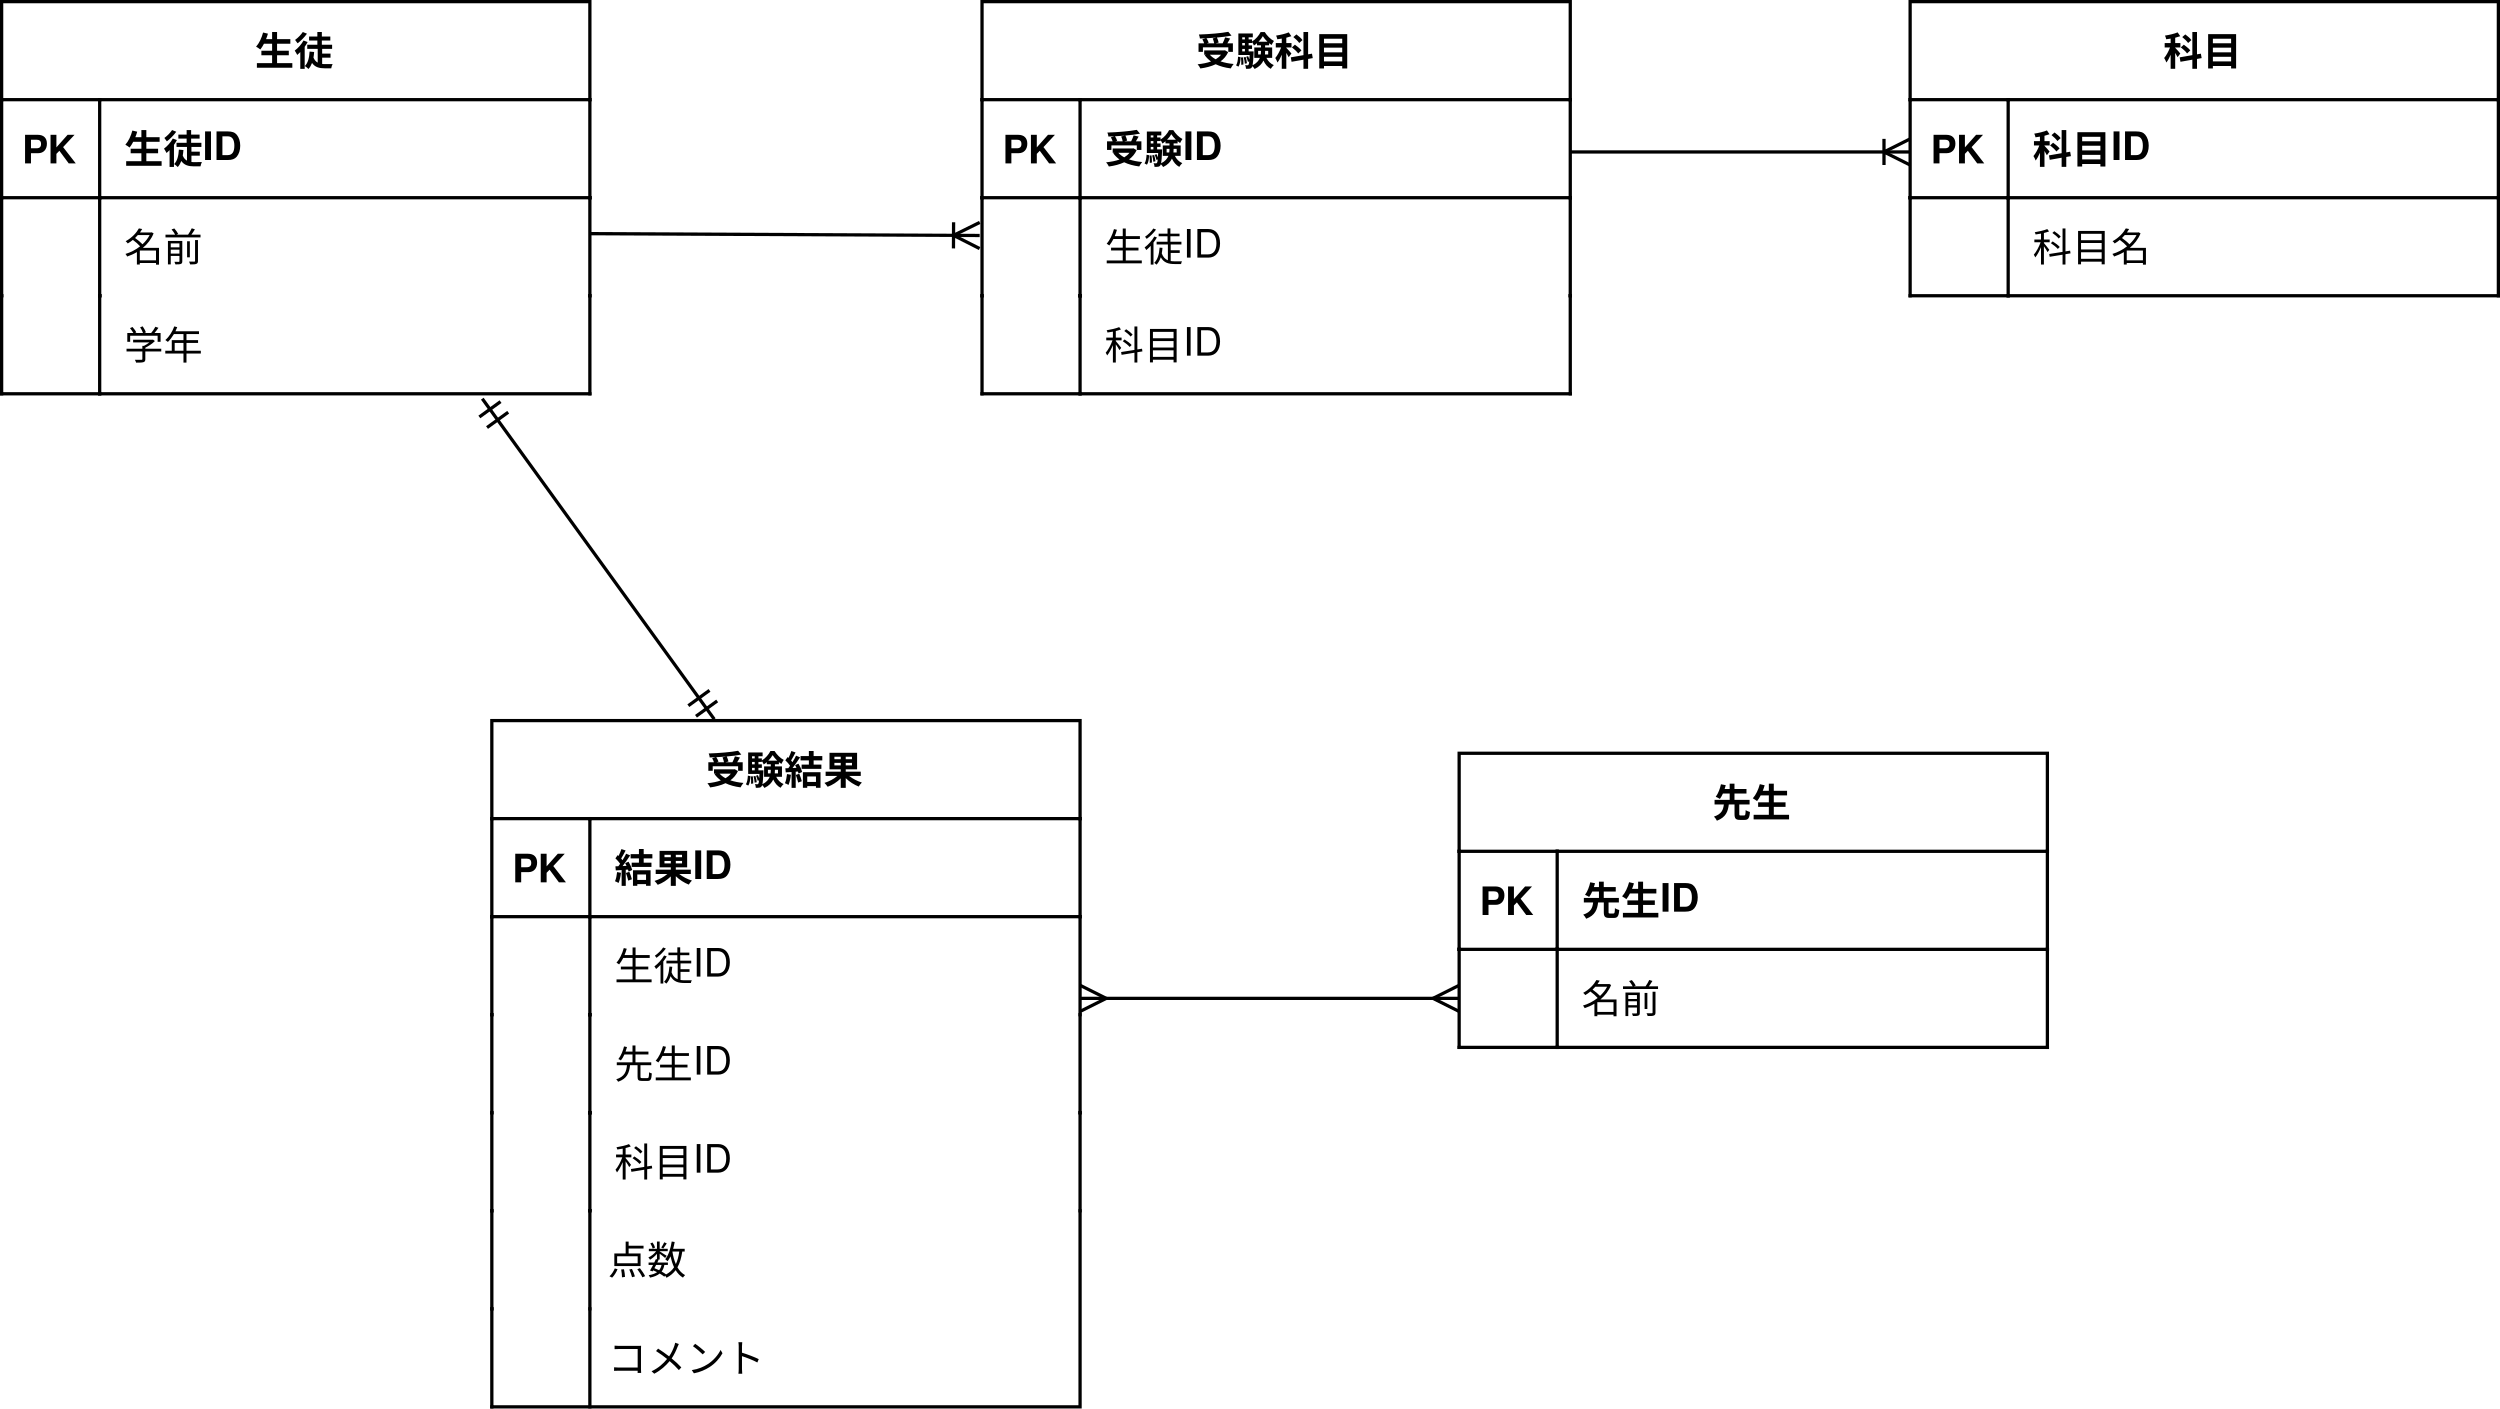
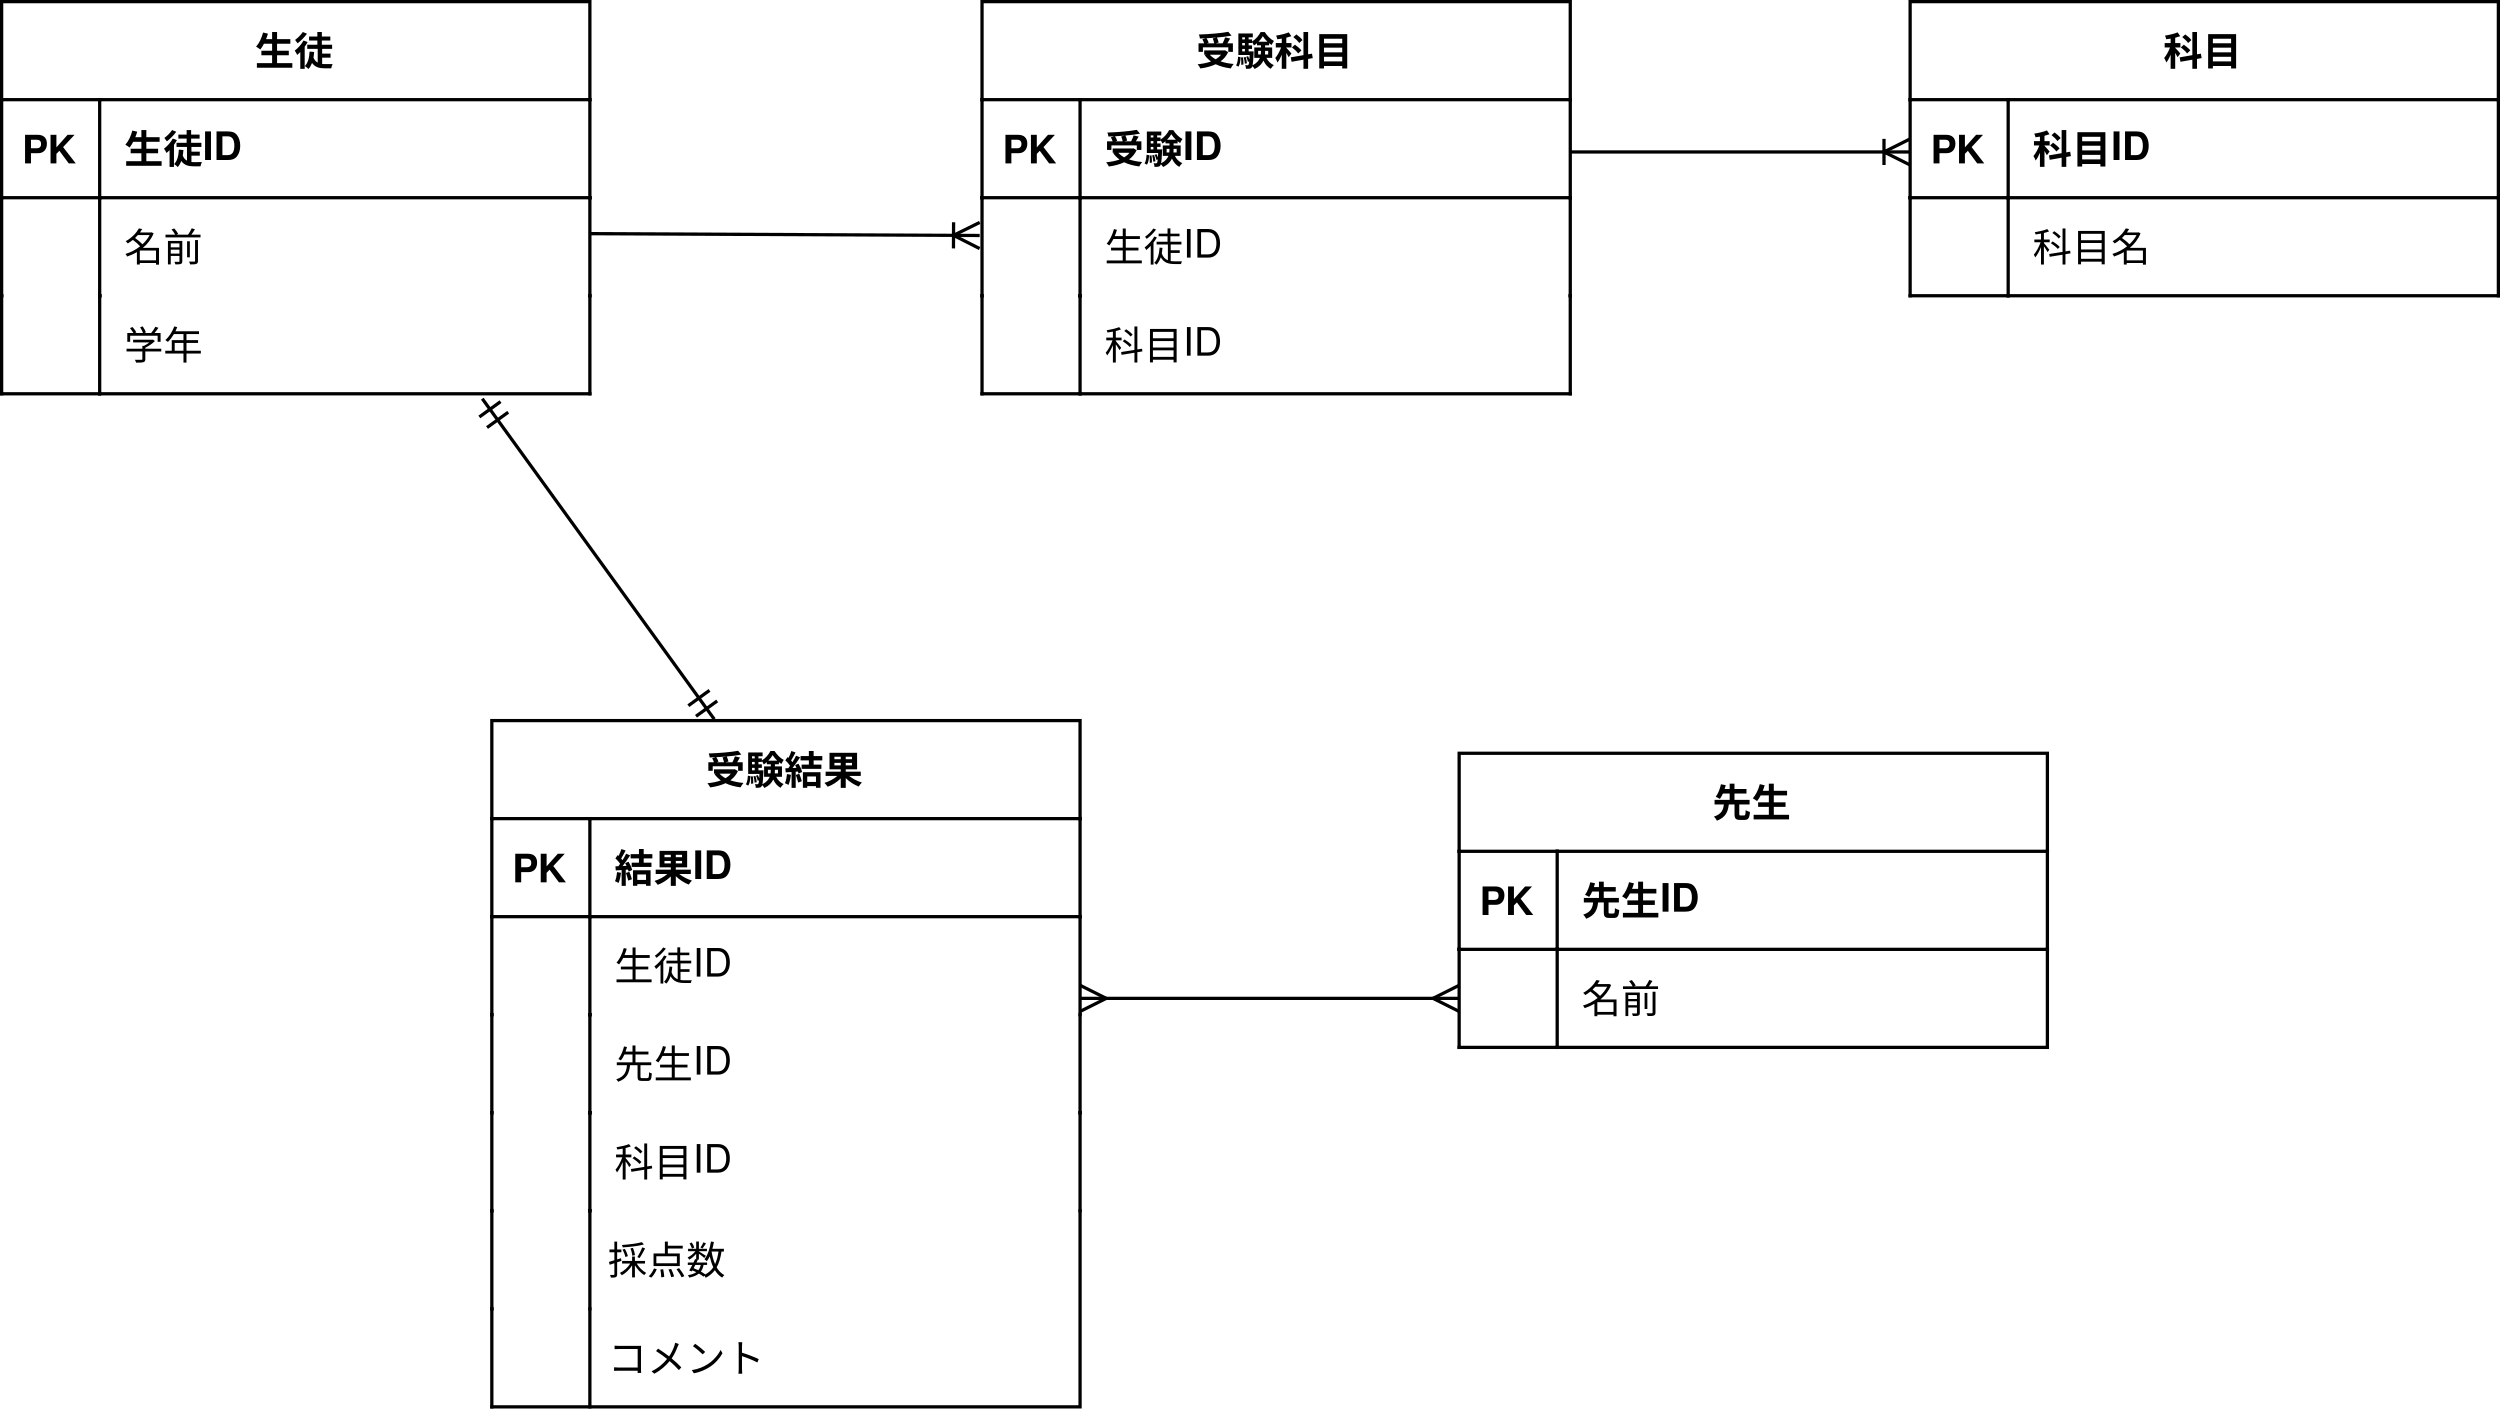
- <svg xmlns="http://www.w3.org/2000/svg" host="65bd71144e" version="1.1" width="765px" height="431px" viewBox="-0.5 -0.5 765 431" content="&lt;mxfile&gt;&lt;diagram id=&quot;rTqVLKV2QJE_o8dWdOVn&quot; name=&quot;ページ1&quot;&gt;7V1tb6M4EP41/ngRYF4/Jmm6d7qubtVd6e4+eoOboCM4Im6b7K8/m5h3kpqUkuJQRRUejAPzjB/PjG0C4Hyz/xKj7for8XEIDM3fA3gHDMOCFvvPBQch4CUuWMWBfxTpueB78AsLoSakz4GPd6WKlJCQBtuycEmiCC9pSYbimLyWqz2RsPytW7TCNcH3JQrr0r8Dn66PUtdwcvnvOFit02/Wbe94ZoPSyuJJdmvkk9eCCC4AnMeE0OPRZj/HIdddqpfjdfcnzmY3FuOIylwg9P6CwmfxbGDhAM8E3j1YWGC2AJ6osqOH9PHZTW/5IUU/uWi2oyimAiWoMQHTO0VBhGMm0JNyGKLtLkiqHyXrIPQf0IE807ShtDR7CvbYfzyCxOsyvB5YY7zIG39ijX8XN8NPozBYRex4yR6Zf+Msxjt2Lw9oR0WNulKEnl5wTPG+IBJK+oLJBtP4wKqIs1DgdUgNUZRfc/h1V8jWRehToJEwuVXWdI4KOxDANIME6yCdheSRW9RsTeLgFwciFIorwpSUX4NNiCJmqsiviGYk6ZqJuoMwnJOQcCwjEuEanLySH5PtDxSvMBWCLQkimjyyNWMfpoS5NrGAxe51zsp6XmYfXj2mcxLtaMzMhreBGXqvmCM4o2QrGg3xU9p+LFTMj38SSsnmJNaGNNaHMtZvYQs7gNasQfvtz5PgsqeiAQofGaWhaBUeoUgYDuVQNODVqMFMa1V1VvsXYZp7ChOSWge+j6NGLUNpLRfUCltqVTSWK6B1ayhkHBEhyiz8OfJ3Naiy+5RCz5Jgzz/uroxnyo/HurPdFi2DaPVwvNKuAG59AOAVCi12K6tTA5BqrlsLsEdqlqJmrRtqtnukZkce2n46MvaDtD15XralVawQL7sNvGwBTwPuHT9wPX7wyVm5a3hVZmFvZOE+WdjrkYXTkH/gNOxJ61ghGtb1OnaMfqd3YGon/rEHZqYaPCyPr8o8rDe4w3y8vQeeAxYemLrAgzxEmrIoSU9ipRmYLs6T9QASTIyWyX9ZKrCrlNNVc056C/f3psdUafzlXbUr5KH0uss8iESUlOYdac2rNPg2OMU1LlYjOdWxEag8Qhst3OmbpnXtw2i9zxyW0eCBf/roSUbtmR3fFKdnofqwJxx6AF1pDh/ng6/N4X1mwBrmiBXh8JucMz4xaVzOiCjM4eO8caKGpuhszIvJ2IOtC0JsmxfzOiBjOMZP3abFWmTOr5AWg/X4SZm0GLzJEAo2h1BDG367Sou1MAKVh2M4hlTdhlTtab3PtBhUNaSCNxlSQZmQKl8B9smpvQfsVaZys2mAb1qDMEvsYWEDbwG8+Xm6H2SstSEvBUpJLiiWCUVFyvFxiIvlCiOVe0JHoVxG8Klrb0gOAtmyMEmTPPV9DaGj17/Fjs5HtzFlRgGfMqY0B7rnR0rzN+l/mM3+R3mAuZ2YsoURKO2IjHuDuo0p29N6nzGlOcT9QlJqv8ktRGbTHiIVl1po7wVdaQ4fdxZdm8P7XGqRGph6HH6T+4+s5v1HLvu4GZmrwOHvBl1lDrcaEoIjh0tzePpMPDvZIa3rsqm+Tni9RYZtULxuyetdJV5vmL4b4Bx+D6CrzOt2Q35lboCpxk3ANfjuYp57Y6Ga1sYSGnCvIMn1HixROBXiDQNPTBFx8CoXl3GHJihPvXTM9rWR5EOW4FXnUUznsnmUS7jcfl+e5e0+3GAAO1rRobRFlMA3c8mjUIp5ggfOm8hbVsCfG8jPl9ingv3sDYriTkDxJYVdjS7S7+OR8ebPe3YVL24Y07gd9FfTsUv9FTYNCB+1ZNYZ/e9upzcdefyvML3p1H1tZaY3M1O+KXfbaXK3h5dG6Wp6s4URqOx+p0PDSOsdpcbb03qf05ueqjvJMzu+KU5P3+qt3CsSO4ZcZQZ3G8Z1kUCBSQIFJgcQTHVxkElct41tjCmV9ikV68KlqZdwu9uwfm1MqYD3pFSyvvWpUyquxPKGxG0+ume6wR04ugnFY+PIn/Jf02DFxSOD9Qf5iqJDcoLdyD/pOM0L//LCxEqLd/viybvUqzvZj7Bf+kGOs8rK9gOX3omXCmMcIhq84FLzZ+j6G7eSvJtaermb6ulCmbSJHXmOl1hclSNRa6i2i7naEE0op9bQJWO9xOyXLMqbI8CJ016Tdg47TWm3QH6fxhSgXTYFU7MuMwWz1pA58bwPswaJvW/v6vO/aRNNM8sWAC3jDRtISt9wHLBHSXKxw+ADo8oHjn6ZEUDDm6TvLc/bmlgfxwoSg34LVvD/EsN6lRjEiZwbJlB3itaR2MtF5oH3AT026Vi2KPMW9YlmiWLeHC8cCoXh2ZruOBPN1fK/8gjCKkwuZCDDdJnKvPzPKrUMdW9iNXzxu42SFfOfujpWz38vDC7+Bw==&lt;/diagram&gt;&lt;/mxfile&gt;">
+ <svg xmlns="http://www.w3.org/2000/svg" host="65bd71144e" version="1.1" width="765px" height="431px" viewBox="-0.5 -0.5 765 431" content="&lt;mxfile&gt;&lt;diagram id=&quot;rTqVLKV2QJE_o8dWdOVn&quot; name=&quot;ページ1&quot;&gt;7V1tb6M4EP41/ngRYF4/Jmm6d7qubtVd6e4+eoOboCM4Im6b7K8/m5h3kpqUkuJQRRUejAPzjB/PjG0C4Hyz/xKj7for8XEIDM3fA3gHDMOCFvvPBQch4CUuWMWBfxTpueB78AsLoSakz4GPd6WKlJCQBtuycEmiCC9pSYbimLyWqz2RsPytW7TCNcH3JQrr0r8Dn66PUtdwcvnvOFit02/Wbe94ZoPSyuJJdmvkk9eCCC4AnMeE0OPRZj/HIdddqpfjdfcnzmY3FuOIylwg9P6CwmfxbGDhAM8E3j1YWGC2AJ6osqOH9PHZTW/5IUU/uWi2oyimAiWoMQHTO0VBhGMm0JNyGKLtLkiqHyXrIPQf0IE807ShtDR7CvbYfzyCxOsyvB5YY7zIG39ijX8XN8NPozBYRex4yR6Zf+Msxjt2Lw9oR0WNulKEnl5wTPG+IBJK+oLJBtP4wKqIs1DgdUgNUZRfc/h1V8jWRehToJEwuVXWdI4KOxDANIME6yCdheSRW9RsTeLgFwciFIorwpSUX4NNiCJmqsiviGYk6ZqJuoMwnJOQcCwjEuEanLySH5PtDxSvMBWCLQkimjyyNWMfpoS5NrGAxe51zsp6XmYfXj2mcxLtaMzMhreBGXqvmCM4o2QrGg3xU9p+LFTMj38SSsnmJNaGNNaHMtZvYQs7gNasQfvtz5PgsqeiAQofGaWhaBUeoUgYDuVQNODVqMFMa1V1VvsXYZp7ChOSWge+j6NGLUNpLRfUCltqVTSWK6B1ayhkHBEhyiz8OfJ3Naiy+5RCz5Jgzz/uroxnyo/HurPdFi2DaPVwvNKuAG59AOAVCi12K6tTA5BqrlsLsEdqlqJmrRtqtnukZkce2n46MvaDtD15XralVawQL7sNvGwBTwPuHT9wPX7wyVm5a3hVZmFvZOE+WdjrkYXTkH/gNOxJ61ghGtb1OnaMfqd3YGon/rEHZqYaPCyPr8o8rDe4w3y8vQeeAxYemLrAgzxEmrIoSU9ipRmYLs6T9QASTIyWyX9ZKrCrlNNVc056C/f3psdUafzlXbUr5KH0uss8iESUlOYdac2rNPg2OMU1LlYjOdWxEag8Qhst3OmbpnXtw2i9zxyW0eCBf/roSUbtmR3fFKdnofqwJxx6AF1pDh/ng6/N4X1mwBrmiBXh8JucMz4xaVzOiCjM4eO8caKGpuhszIvJ2IOtC0JsmxfzOiBjOMZP3abFWmTOr5AWg/X4SZm0GLzJEAo2h1BDG367Sou1MAKVh2M4hlTdhlTtab3PtBhUNaSCNxlSQZmQKl8B9smpvQfsVaZys2mAb1qDMEvsYWEDbwG8+Xm6H2SstSEvBUpJLiiWCUVFyvFxiIvlCiOVe0JHoVxG8Klrb0gOAtmyMEmTPPV9DaGj17/Fjs5HtzFlRgGfMqY0B7rnR0rzN+l/mM3+R3mAuZ2YsoURKO2IjHuDuo0p29N6nzGlOcT9QlJqv8ktRGbTHiIVl1po7wVdaQ4fdxZdm8P7XGqRGph6HH6T+4+s5v1HLvu4GZmrwOHvBl1lDrcaEoIjh0tzePpMPDvZIa3rsqm+Tni9RYZtULxuyetdJV5vmL4b4Bx+D6CrzOt202ZTG7gLME2swDX4BmOefmPRmtbGGBqgr4DJVR8sUTgV4g3DT8wScfwqF5ehhyYoz750TPi1weRDVuFVp1JM57KplEvo3H5fquXtbtxgADta0aG0RZTAN3PJo1CKeYIKzpvIW1bAnxvIT5nYp+L97CWK4k5A8T2FXQ0w0q/kkXHozzt3FUduGDO5HfRX07FL/RU2jQkftWrWGV3wbmc4HXn8rzDD6dTdbWVmODNTvimP22nyuIeXSelqhrOFEajsgadDw0jrHWXH29N6nzOcnqqbyTM7vilOT1/srdxbEjuGXGUGdxvG9bkBphpYwCSBApMDmKRUkoNM4rptbGNMqbRPqVgXrk69hNvdhiVsY0oFvCelkvWtT51ScSVWOCRu89E90w3uwNFNKB4bR/6U/6AGKy4eGaw/yFcUHZIT7Eb+ScdpXviXFyZWWrzbF0/epV7dyX6E/dJvcpxVVrYluPRavFQY4xDR4AWXmj9D19+4leTd1NLL3VRP18qkTezIc7zE4qociVpDtY3M1YZoQjm1hi4Z6yUmwGRR3hwBTpz2mrRz2GlKuwXy+zSmAO2yKZiadZkpmLWGzInnfZg1SGx/e1ef/02baJpZtgBoGW/YQFL6huOAPUqSix0GHxhVPnD0y4wAGt4kfXV53tbE+jhWkBj0W7CC/5cY1qvEIE7k3DCBulO0jsReLjIPvA/osUnHskWZt6hPNEsU8+Z44VAoDM/WdMeZaK6W/5VHEFZhciEDGabLVOblf1apZah7E6vhi99tlKyY/9rVsXr+k2Fw8T8=&lt;/diagram&gt;&lt;/mxfile&gt;">
  <defs>
    <clipPath id="mx-clip-0-30-30-30-0">
      <rect x="0" y="30" width="30" height="30" />
    </clipPath>
    <clipPath id="mx-clip-36-30-144-30-0">
      <rect x="36" y="30" width="144" height="30" />
    </clipPath>
    <clipPath id="mx-clip-36-60-144-30-0">
      <rect x="36" y="60" width="144" height="30" />
    </clipPath>
    <clipPath id="mx-clip-36-90-144-30-0">
      <rect x="36" y="90" width="144" height="30" />
    </clipPath>
    <clipPath id="mx-clip-300-30-30-30-0">
      <rect x="300" y="30" width="30" height="30" />
    </clipPath>
    <clipPath id="mx-clip-336-30-144-30-0">
      <rect x="336" y="30" width="144" height="30" />
    </clipPath>
    <clipPath id="mx-clip-336-60-144-30-0">
      <rect x="336" y="60" width="144" height="30" />
    </clipPath>
    <clipPath id="mx-clip-336-90-144-30-0">
      <rect x="336" y="90" width="144" height="30" />
    </clipPath>
    <clipPath id="mx-clip-584-30-30-30-0">
      <rect x="584" y="30" width="30" height="30" />
    </clipPath>
    <clipPath id="mx-clip-620-30-144-30-0">
      <rect x="620" y="30" width="144" height="30" />
    </clipPath>
    <clipPath id="mx-clip-620-60-144-30-0">
      <rect x="620" y="60" width="144" height="30" />
    </clipPath>
    <clipPath id="mx-clip-150-250-30-30-0">
      <rect x="150" y="250" width="30" height="30" />
    </clipPath>
    <clipPath id="mx-clip-186-250-144-30-0">
      <rect x="186" y="250" width="144" height="30" />
    </clipPath>
    <clipPath id="mx-clip-186-280-144-30-0">
      <rect x="186" y="280" width="144" height="30" />
    </clipPath>
    <clipPath id="mx-clip-186-310-144-30-0">
      <rect x="186" y="310" width="144" height="30" />
    </clipPath>
    <clipPath id="mx-clip-186-340-144-30-0">
      <rect x="186" y="340" width="144" height="30" />
    </clipPath>
    <clipPath id="mx-clip-446-260-30-30-0">
      <rect x="446" y="260" width="30" height="30" />
    </clipPath>
    <clipPath id="mx-clip-482-260-144-30-0">
      <rect x="482" y="260" width="144" height="30" />
    </clipPath>
    <clipPath id="mx-clip-482-290-144-30-0">
      <rect x="482" y="290" width="144" height="30" />
    </clipPath>
  </defs>
  <g>
    <path d="M 0 30 L 0 0 L 180 0 L 180 30" fill="rgb(255, 255, 255)" stroke="rgb(0, 0, 0)" stroke-miterlimit="10" pointer-events="all" />
    <path d="M 0 30 L 0 120 L 180 120 L 180 30" fill="none" stroke="rgb(0, 0, 0)" stroke-miterlimit="10" pointer-events="none" />
    <path d="M 0 30 L 180 30" fill="none" stroke="rgb(0, 0, 0)" stroke-miterlimit="10" pointer-events="none" />
    <path d="M 30 30 L 30 60 L 30 90 L 30 120" fill="none" stroke="rgb(0, 0, 0)" stroke-miterlimit="10" pointer-events="none" />
    <g fill="rgb(0, 0, 0)" font-family="Helvetica" font-weight="bold" pointer-events="none" text-anchor="middle" font-size="12px">
      <text x="89.5" y="19.5">
                生徒
            </text>
    </g>
    <path d="M 0 30 M 180 30 M 180 60 L 0 60" fill="none" stroke="rgb(0, 0, 0)" stroke-linecap="square" stroke-miterlimit="10" pointer-events="none" />
    <path d="M 0 30 M 30 30 M 30 60 M 0 60" fill="none" stroke="rgb(0, 0, 0)" stroke-linecap="square" stroke-miterlimit="10" pointer-events="none" />
    <g fill="rgb(0, 0, 0)" font-family="Helvetica" font-weight="bold" pointer-events="none" clip-path="url(#mx-clip-0-30-30-30-0)" text-anchor="middle" font-size="12px">
      <text x="14.5" y="49.5">
                PK
            </text>
    </g>
    <path d="M 30 30 M 180 30 M 180 60 M 30 60" fill="none" stroke="rgb(0, 0, 0)" stroke-linecap="square" stroke-miterlimit="10" pointer-events="none" />
    <g fill="rgb(0, 0, 0)" font-family="Helvetica" font-weight="bold" text-decoration="underline" pointer-events="none" clip-path="url(#mx-clip-36-30-144-30-0)" font-size="12px">
      <text x="37.5" y="49.5">
                生徒ID
            </text>
    </g>
    <path d="M 0 60 M 30 60 M 30 90 M 0 90" fill="none" stroke="rgb(0, 0, 0)" stroke-linecap="square" stroke-miterlimit="10" pointer-events="none" />
    <path d="M 30 60 M 180 60 M 180 90 M 30 90" fill="none" stroke="rgb(0, 0, 0)" stroke-linecap="square" stroke-miterlimit="10" pointer-events="none" />
    <g fill="rgb(0, 0, 0)" font-family="Helvetica" pointer-events="none" clip-path="url(#mx-clip-36-60-144-30-0)" font-size="12px">
      <text x="37.5" y="79.5">
                名前
            </text>
    </g>
    <path d="M 0 90 M 30 90 M 30 120 M 0 120" fill="none" stroke="rgb(0, 0, 0)" stroke-linecap="square" stroke-miterlimit="10" pointer-events="none" />
    <path d="M 30 90 M 180 90 M 180 120 M 30 120" fill="none" stroke="rgb(0, 0, 0)" stroke-linecap="square" stroke-miterlimit="10" pointer-events="none" />
    <g fill="rgb(0, 0, 0)" font-family="Helvetica" pointer-events="none" clip-path="url(#mx-clip-36-90-144-30-0)" font-size="12px">
      <text x="37.5" y="109.5">
                学年
            </text>
    </g>
    <path d="M 300 30 L 300 0 L 480 0 L 480 30" fill="rgb(255, 255, 255)" stroke="rgb(0, 0, 0)" stroke-miterlimit="10" pointer-events="none" />
    <path d="M 300 30 L 300 120 L 480 120 L 480 30" fill="none" stroke="rgb(0, 0, 0)" stroke-miterlimit="10" pointer-events="none" />
    <path d="M 300 30 L 480 30" fill="none" stroke="rgb(0, 0, 0)" stroke-miterlimit="10" pointer-events="none" />
    <path d="M 330 30 L 330 60 L 330 90 L 330 120" fill="none" stroke="rgb(0, 0, 0)" stroke-miterlimit="10" pointer-events="none" />
    <g fill="rgb(0, 0, 0)" font-family="Helvetica" font-weight="bold" pointer-events="none" text-anchor="middle" font-size="12px">
      <text x="389.5" y="19.5">
                受験科目
            </text>
    </g>
    <path d="M 300 30 M 480 30 M 480 60 L 300 60" fill="none" stroke="rgb(0, 0, 0)" stroke-linecap="square" stroke-miterlimit="10" pointer-events="none" />
    <path d="M 300 30 M 330 30 M 330 60 M 300 60" fill="none" stroke="rgb(0, 0, 0)" stroke-linecap="square" stroke-miterlimit="10" pointer-events="none" />
    <g fill="rgb(0, 0, 0)" font-family="Helvetica" font-weight="bold" pointer-events="none" clip-path="url(#mx-clip-300-30-30-30-0)" text-anchor="middle" font-size="12px">
      <text x="314.5" y="49.5">
                PK
            </text>
    </g>
    <path d="M 330 30 M 480 30 M 480 60 M 330 60" fill="none" stroke="rgb(0, 0, 0)" stroke-linecap="square" stroke-miterlimit="10" pointer-events="none" />
    <g fill="rgb(0, 0, 0)" font-family="Helvetica" font-weight="bold" text-decoration="underline" pointer-events="none" clip-path="url(#mx-clip-336-30-144-30-0)" font-size="12px">
      <text x="337.5" y="49.5">
                受験ID
            </text>
    </g>
    <path d="M 300 60 M 330 60 M 330 90 M 300 90" fill="none" stroke="rgb(0, 0, 0)" stroke-linecap="square" stroke-miterlimit="10" pointer-events="none" />
    <path d="M 330 60 M 480 60 M 480 90 M 330 90" fill="none" stroke="rgb(0, 0, 0)" stroke-linecap="square" stroke-miterlimit="10" pointer-events="none" />
    <g fill="rgb(0, 0, 0)" font-family="Helvetica" pointer-events="none" clip-path="url(#mx-clip-336-60-144-30-0)" font-size="12px">
      <text x="337.5" y="79.5">
                生徒ID
            </text>
    </g>
    <path d="M 300 90 M 330 90 M 330 120 M 300 120" fill="none" stroke="rgb(0, 0, 0)" stroke-linecap="square" stroke-miterlimit="10" pointer-events="none" />
    <path d="M 330 90 M 480 90 M 480 120 M 330 120" fill="none" stroke="rgb(0, 0, 0)" stroke-linecap="square" stroke-miterlimit="10" pointer-events="none" />
    <g fill="rgb(0, 0, 0)" font-family="Helvetica" pointer-events="none" clip-path="url(#mx-clip-336-90-144-30-0)" font-size="12px">
      <text x="337.5" y="109.5">
                科目ID
            </text>
    </g>
    <path d="M 584 30 L 584 0 L 764 0 L 764 30" fill="rgb(255, 255, 255)" stroke="rgb(0, 0, 0)" stroke-miterlimit="10" pointer-events="none" />
    <path d="M 584 30 L 584 90 L 764 90 L 764 30" fill="none" stroke="rgb(0, 0, 0)" stroke-miterlimit="10" pointer-events="none" />
    <path d="M 584 30 L 764 30" fill="none" stroke="rgb(0, 0, 0)" stroke-miterlimit="10" pointer-events="none" />
    <path d="M 614 30 L 614 60 L 614 90" fill="none" stroke="rgb(0, 0, 0)" stroke-miterlimit="10" pointer-events="none" />
    <g fill="rgb(0, 0, 0)" font-family="Helvetica" font-weight="bold" pointer-events="none" text-anchor="middle" font-size="12px">
      <text x="673.5" y="19.5">
                科目
            </text>
    </g>
    <path d="M 584 30 M 764 30 M 764 60 L 584 60" fill="none" stroke="rgb(0, 0, 0)" stroke-linecap="square" stroke-miterlimit="10" pointer-events="none" />
    <path d="M 584 30 M 614 30 M 614 60 M 584 60" fill="none" stroke="rgb(0, 0, 0)" stroke-linecap="square" stroke-miterlimit="10" pointer-events="none" />
    <g fill="rgb(0, 0, 0)" font-family="Helvetica" font-weight="bold" pointer-events="none" clip-path="url(#mx-clip-584-30-30-30-0)" text-anchor="middle" font-size="12px">
      <text x="598.5" y="49.5">
                PK
            </text>
    </g>
    <path d="M 614 30 M 764 30 M 764 60 M 614 60" fill="none" stroke="rgb(0, 0, 0)" stroke-linecap="square" stroke-miterlimit="10" pointer-events="none" />
    <g fill="rgb(0, 0, 0)" font-family="Helvetica" font-weight="bold" text-decoration="underline" pointer-events="none" clip-path="url(#mx-clip-620-30-144-30-0)" font-size="12px">
      <text x="621.5" y="49.5">
                科目ID
            </text>
    </g>
    <path d="M 584 60 M 614 60 M 614 90 M 584 90" fill="none" stroke="rgb(0, 0, 0)" stroke-linecap="square" stroke-miterlimit="10" pointer-events="none" />
    <path d="M 614 60 M 764 60 M 764 90 M 614 90" fill="none" stroke="rgb(0, 0, 0)" stroke-linecap="square" stroke-miterlimit="10" pointer-events="none" />
    <g fill="rgb(0, 0, 0)" font-family="Helvetica" pointer-events="none" clip-path="url(#mx-clip-620-60-144-30-0)" font-size="12px">
      <text x="621.5" y="79.5">
                科目名
            </text>
    </g>
    <path d="M 150 250 L 150 220 L 330 220 L 330 250" fill="rgb(255, 255, 255)" stroke="rgb(0, 0, 0)" stroke-miterlimit="10" pointer-events="none" />
    <path d="M 150 250 L 150 430 L 330 430 L 330 250" fill="none" stroke="rgb(0, 0, 0)" stroke-miterlimit="10" pointer-events="none" />
    <path d="M 150 250 L 330 250" fill="none" stroke="rgb(0, 0, 0)" stroke-miterlimit="10" pointer-events="none" />
    <path d="M 180 250 L 180 280 L 180 310 L 180 340 L 180 370" fill="none" stroke="rgb(0, 0, 0)" stroke-miterlimit="10" pointer-events="none" />
    <g fill="rgb(0, 0, 0)" font-family="Helvetica" font-weight="bold" pointer-events="none" text-anchor="middle" font-size="12px">
      <text x="239.5" y="239.5">
                受験結果
            </text>
    </g>
    <path d="M 150 250 M 330 250 M 330 280 L 150 280" fill="none" stroke="rgb(0, 0, 0)" stroke-linecap="square" stroke-miterlimit="10" pointer-events="none" />
    <path d="M 150 250 M 180 250 M 180 280 M 150 280" fill="none" stroke="rgb(0, 0, 0)" stroke-linecap="square" stroke-miterlimit="10" pointer-events="none" />
    <g fill="rgb(0, 0, 0)" font-family="Helvetica" font-weight="bold" pointer-events="none" clip-path="url(#mx-clip-150-250-30-30-0)" text-anchor="middle" font-size="12px">
      <text x="164.5" y="269.5">
                PK
            </text>
    </g>
    <path d="M 180 250 M 330 250 M 330 280 M 180 280" fill="none" stroke="rgb(0, 0, 0)" stroke-linecap="square" stroke-miterlimit="10" pointer-events="none" />
    <g fill="rgb(0, 0, 0)" font-family="Helvetica" font-weight="bold" text-decoration="underline" pointer-events="none" clip-path="url(#mx-clip-186-250-144-30-0)" font-size="12px">
      <text x="187.5" y="269.5">
                結果ID
            </text>
    </g>
    <path d="M 150 280 M 180 280 M 180 310 M 150 310" fill="none" stroke="rgb(0, 0, 0)" stroke-linecap="square" stroke-miterlimit="10" pointer-events="none" />
    <path d="M 180 280 M 330 280 M 330 310 M 180 310" fill="none" stroke="rgb(0, 0, 0)" stroke-width="0.1" stroke-linecap="square" stroke-miterlimit="10" pointer-events="none" />
    <g fill="rgb(0, 0, 0)" font-family="Helvetica" pointer-events="none" clip-path="url(#mx-clip-186-280-144-30-0)" font-size="12px">
      <text x="187.5" y="299.5">
                生徒ID
            </text>
    </g>
    <path d="M 150 310 M 180 310 M 180 340 M 150 340" fill="none" stroke="rgb(0, 0, 0)" stroke-linecap="square" stroke-miterlimit="10" pointer-events="none" />
    <path d="M 180 310 M 330 310 M 330 340 M 180 340" fill="none" stroke="rgb(0, 0, 0)" stroke-linecap="square" stroke-miterlimit="10" pointer-events="none" />
    <g fill="rgb(0, 0, 0)" font-family="Helvetica" pointer-events="none" clip-path="url(#mx-clip-186-310-144-30-0)" font-size="12px">
      <text x="187.5" y="329.5">
                先生ID
            </text>
    </g>
    <path d="M 150 340 M 180 340 M 180 370 M 150 370" fill="none" stroke="rgb(0, 0, 0)" stroke-linecap="square" stroke-miterlimit="10" pointer-events="none" />
    <path d="M 180 340 M 330 340 M 330 370 M 180 370" fill="none" stroke="rgb(0, 0, 0)" stroke-linecap="square" stroke-miterlimit="10" pointer-events="none" />
    <g fill="rgb(0, 0, 0)" font-family="Helvetica" pointer-events="none" clip-path="url(#mx-clip-186-340-144-30-0)" font-size="12px">
      <text x="187.5" y="359.5">
                科目ID
            </text>
    </g>
    <g fill="rgb(0, 0, 0)" font-family="Helvetica" pointer-events="none" font-size="12px">
      <text x="185.5" y="389.5">
-                 点数
+                 採点数
            </text>
    </g>
    <path d="M 150 370 M 180 370 L 180 400 M 150 400" fill="none" stroke="rgb(0, 0, 0)" stroke-linecap="square" stroke-miterlimit="10" pointer-events="none" />
    <path d="M 446 260 L 446 230 L 626 230 L 626 260" fill="rgb(255, 255, 255)" stroke="rgb(0, 0, 0)" stroke-miterlimit="10" pointer-events="none" />
    <path d="M 446 260 L 446 320 L 626 320 L 626 260" fill="none" stroke="rgb(0, 0, 0)" stroke-miterlimit="10" pointer-events="none" />
    <path d="M 446 260 L 626 260" fill="none" stroke="rgb(0, 0, 0)" stroke-miterlimit="10" pointer-events="none" />
    <path d="M 476 260 L 476 290 L 476 320" fill="none" stroke="rgb(0, 0, 0)" stroke-miterlimit="10" pointer-events="none" />
    <g fill="rgb(0, 0, 0)" font-family="Helvetica" font-weight="bold" pointer-events="none" text-anchor="middle" font-size="12px">
      <text x="535.5" y="249.5">
                先生
            </text>
    </g>
    <path d="M 446 260 M 626 260 M 626 290 L 446 290" fill="none" stroke="rgb(0, 0, 0)" stroke-linecap="square" stroke-miterlimit="10" pointer-events="none" />
    <path d="M 446 260 M 476 260 M 476 290 M 446 290" fill="none" stroke="rgb(0, 0, 0)" stroke-linecap="square" stroke-miterlimit="10" pointer-events="none" />
    <g fill="rgb(0, 0, 0)" font-family="Helvetica" font-weight="bold" pointer-events="none" clip-path="url(#mx-clip-446-260-30-30-0)" text-anchor="middle" font-size="12px">
      <text x="460.5" y="279.5">
                PK
            </text>
    </g>
    <path d="M 476 260 M 626 260 M 626 290 M 476 290" fill="none" stroke="rgb(0, 0, 0)" stroke-linecap="square" stroke-miterlimit="10" pointer-events="none" />
    <g fill="rgb(0, 0, 0)" font-family="Helvetica" font-weight="bold" text-decoration="underline" pointer-events="none" clip-path="url(#mx-clip-482-260-144-30-0)" font-size="12px">
      <text x="483.5" y="279.5">
                先生ID
            </text>
    </g>
    <path d="M 446 290 M 476 290 M 476 320 M 446 320" fill="none" stroke="rgb(0, 0, 0)" stroke-linecap="square" stroke-miterlimit="10" pointer-events="none" />
    <path d="M 476 290 M 626 290 M 626 320 M 476 320" fill="none" stroke="rgb(0, 0, 0)" stroke-linecap="square" stroke-miterlimit="10" pointer-events="none" />
    <g fill="rgb(0, 0, 0)" font-family="Helvetica" pointer-events="none" clip-path="url(#mx-clip-482-290-144-30-0)" font-size="12px">
      <text x="483.5" y="309.5">
                名前
            </text>
    </g>
    <g fill="rgb(0, 0, 0)" font-family="Helvetica" pointer-events="none" font-size="12px">
      <text x="185.5" y="419.5">
                コメント
            </text>
    </g>
    <path d="M 150 400 M 180 400 L 180 430 M 150 430" fill="none" stroke="rgb(0, 0, 0)" stroke-linecap="square" stroke-miterlimit="10" pointer-events="none" />
    <path d="M 480 46 L 584 46" fill="none" stroke="rgb(0, 0, 0)" stroke-miterlimit="10" pointer-events="none" />
    <path d="M 576 50 L 576 42 M 584 42 L 576 46 L 584 50" fill="none" stroke="rgb(0, 0, 0)" stroke-miterlimit="10" pointer-events="none" />
    <path d="M 330 305 L 446 305" fill="none" stroke="rgb(0, 0, 0)" stroke-miterlimit="10" pointer-events="none" />
    <path d="M 330 309 L 338 305 L 330 301" fill="none" stroke="rgb(0, 0, 0)" stroke-miterlimit="10" pointer-events="none" />
    <path d="M 446 301 L 438 305 L 446 309" fill="none" stroke="rgb(0, 0, 0)" stroke-miterlimit="10" pointer-events="none" />
    <path d="M 180 71 L 299.28 71.56" fill="none" stroke="rgb(0, 0, 0)" stroke-miterlimit="10" pointer-events="none" />
    <path d="M 291.26 75.52 L 291.3 67.52 M 299.3 67.56 L 291.28 71.52 L 299.26 75.56" fill="none" stroke="rgb(0, 0, 0)" stroke-miterlimit="10" pointer-events="none" />
    <path d="M 147.08 121.5 L 218.06 219.58" fill="none" stroke="rgb(0, 0, 0)" stroke-miterlimit="10" pointer-events="none" />
    <path d="M 152.67 122.4 L 146.18 127.09 M 155.01 125.64 L 148.53 130.33" fill="none" stroke="rgb(0, 0, 0)" stroke-miterlimit="10" pointer-events="none" />
    <path d="M 212.47 218.68 L 218.96 213.99 M 210.13 215.44 L 216.61 210.75" fill="none" stroke="rgb(0, 0, 0)" stroke-miterlimit="10" pointer-events="none" />
  </g>
</svg>
